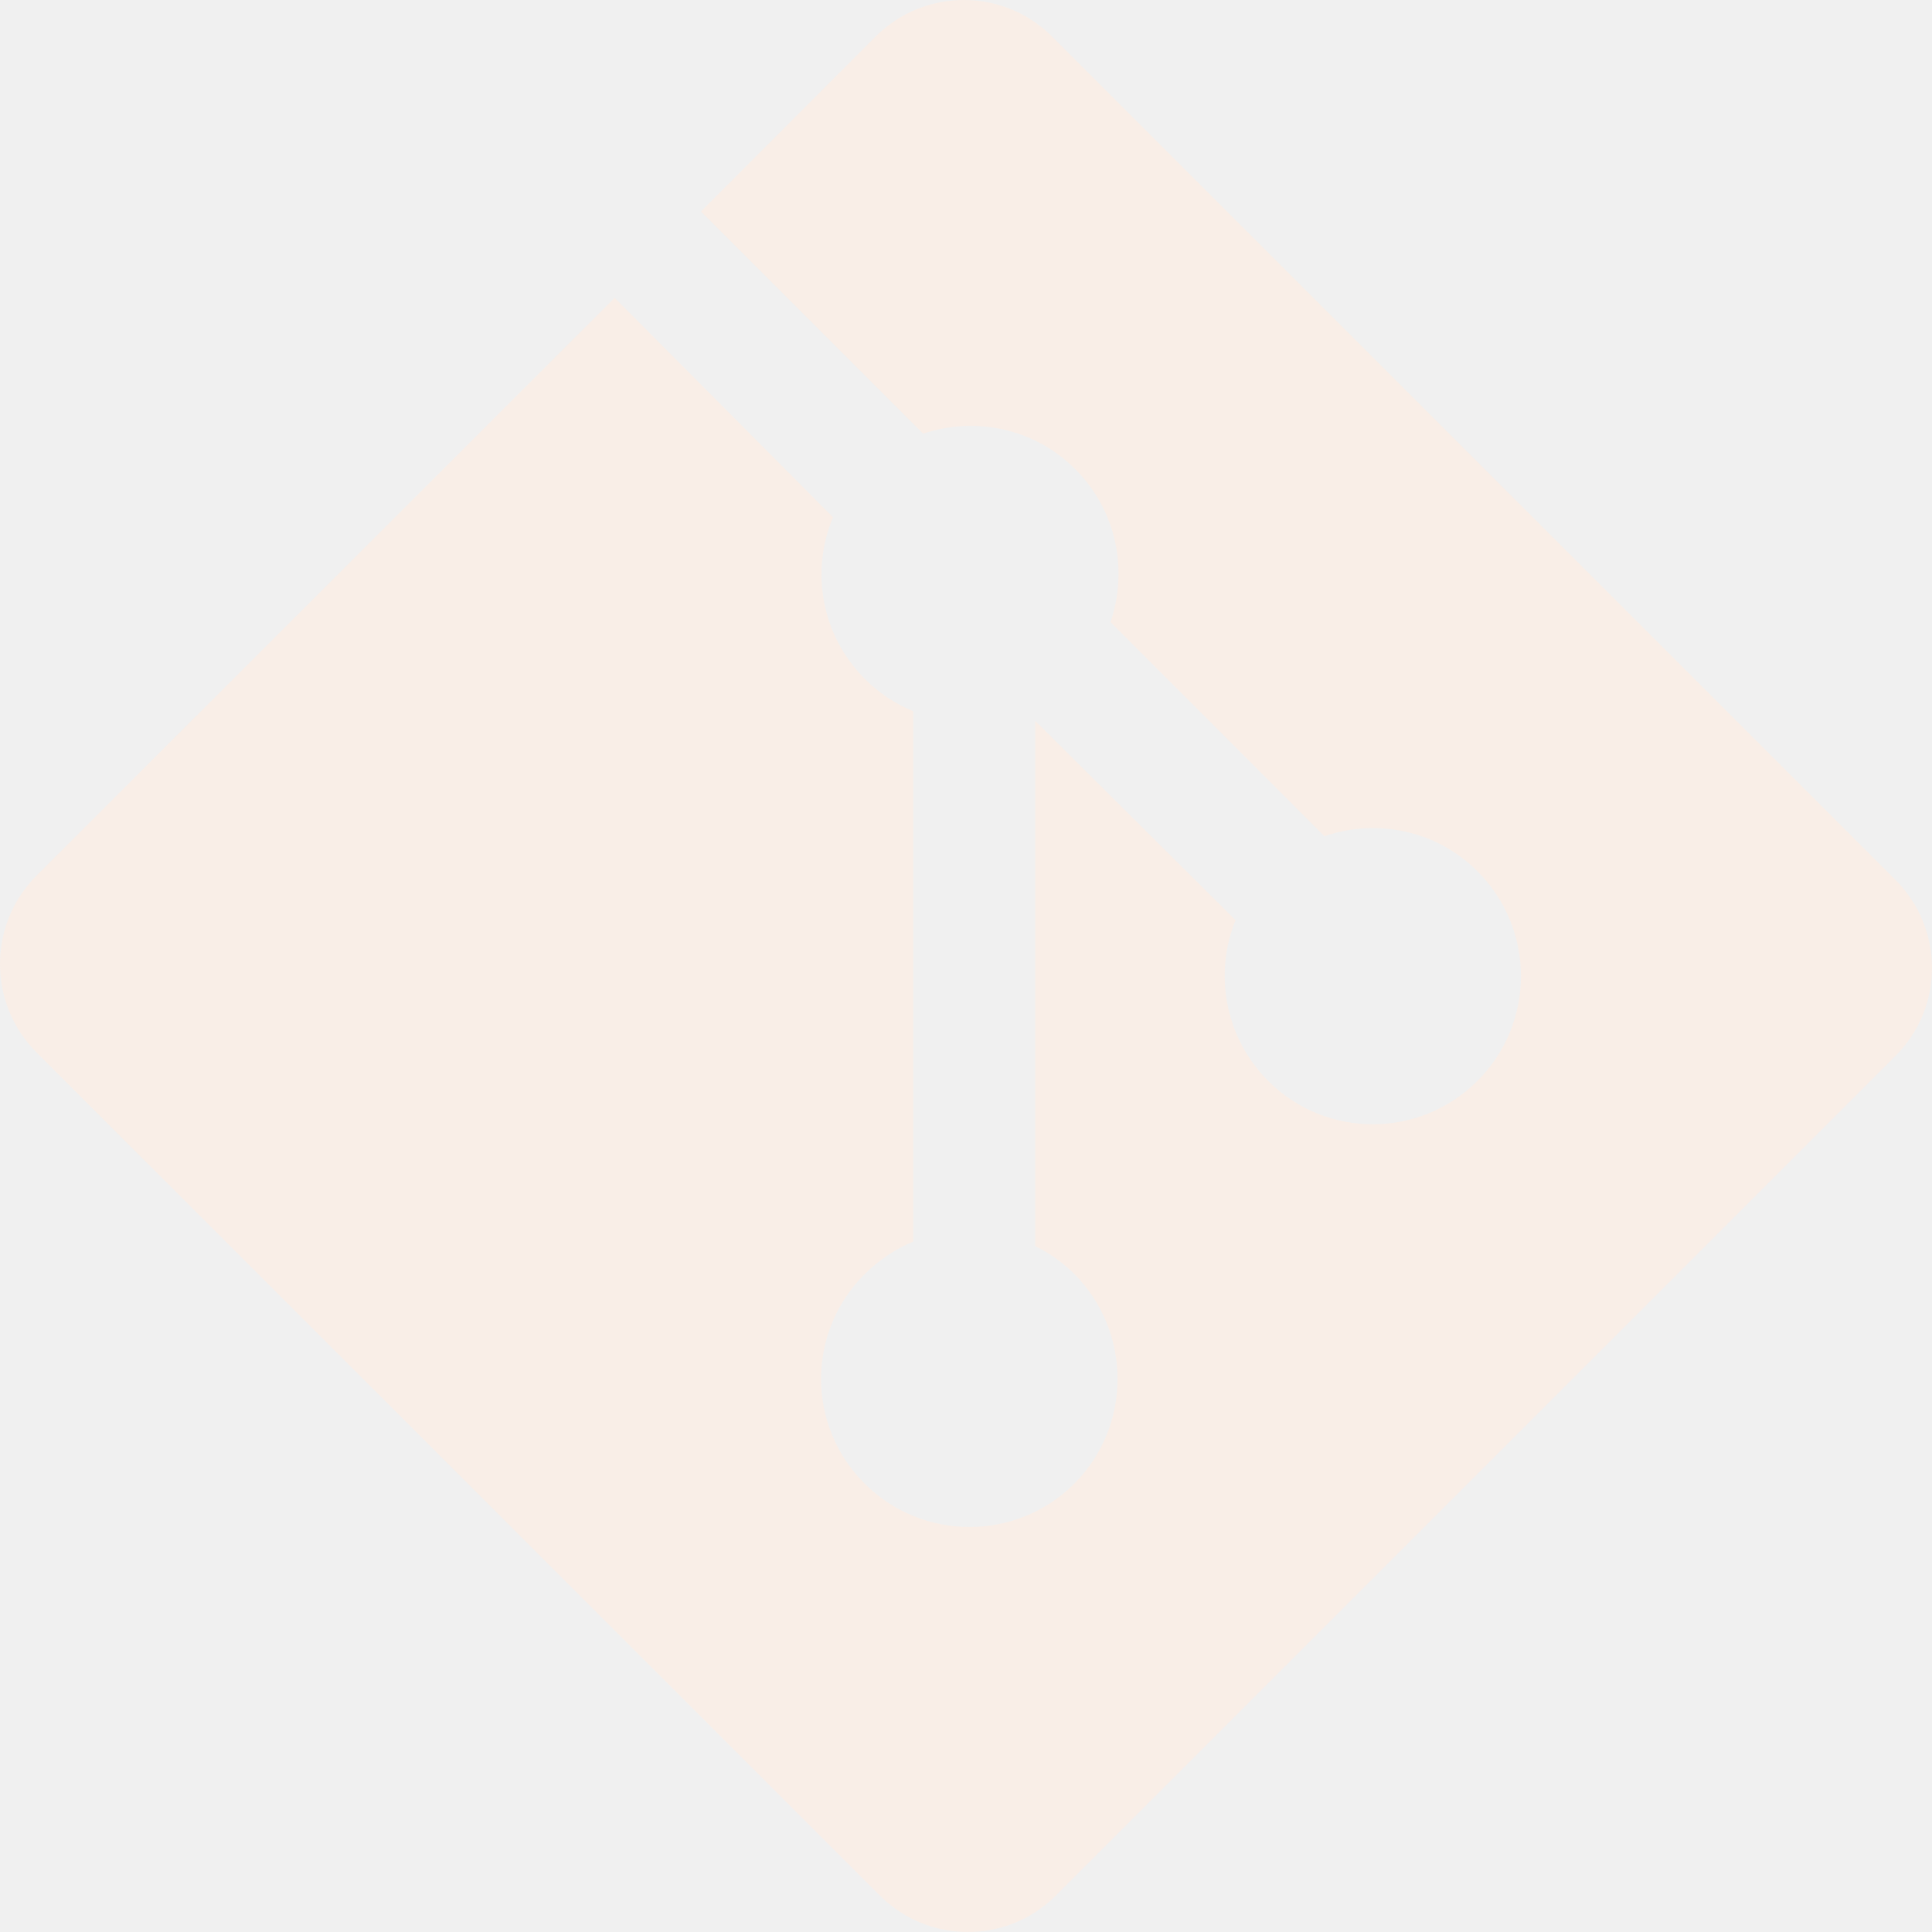
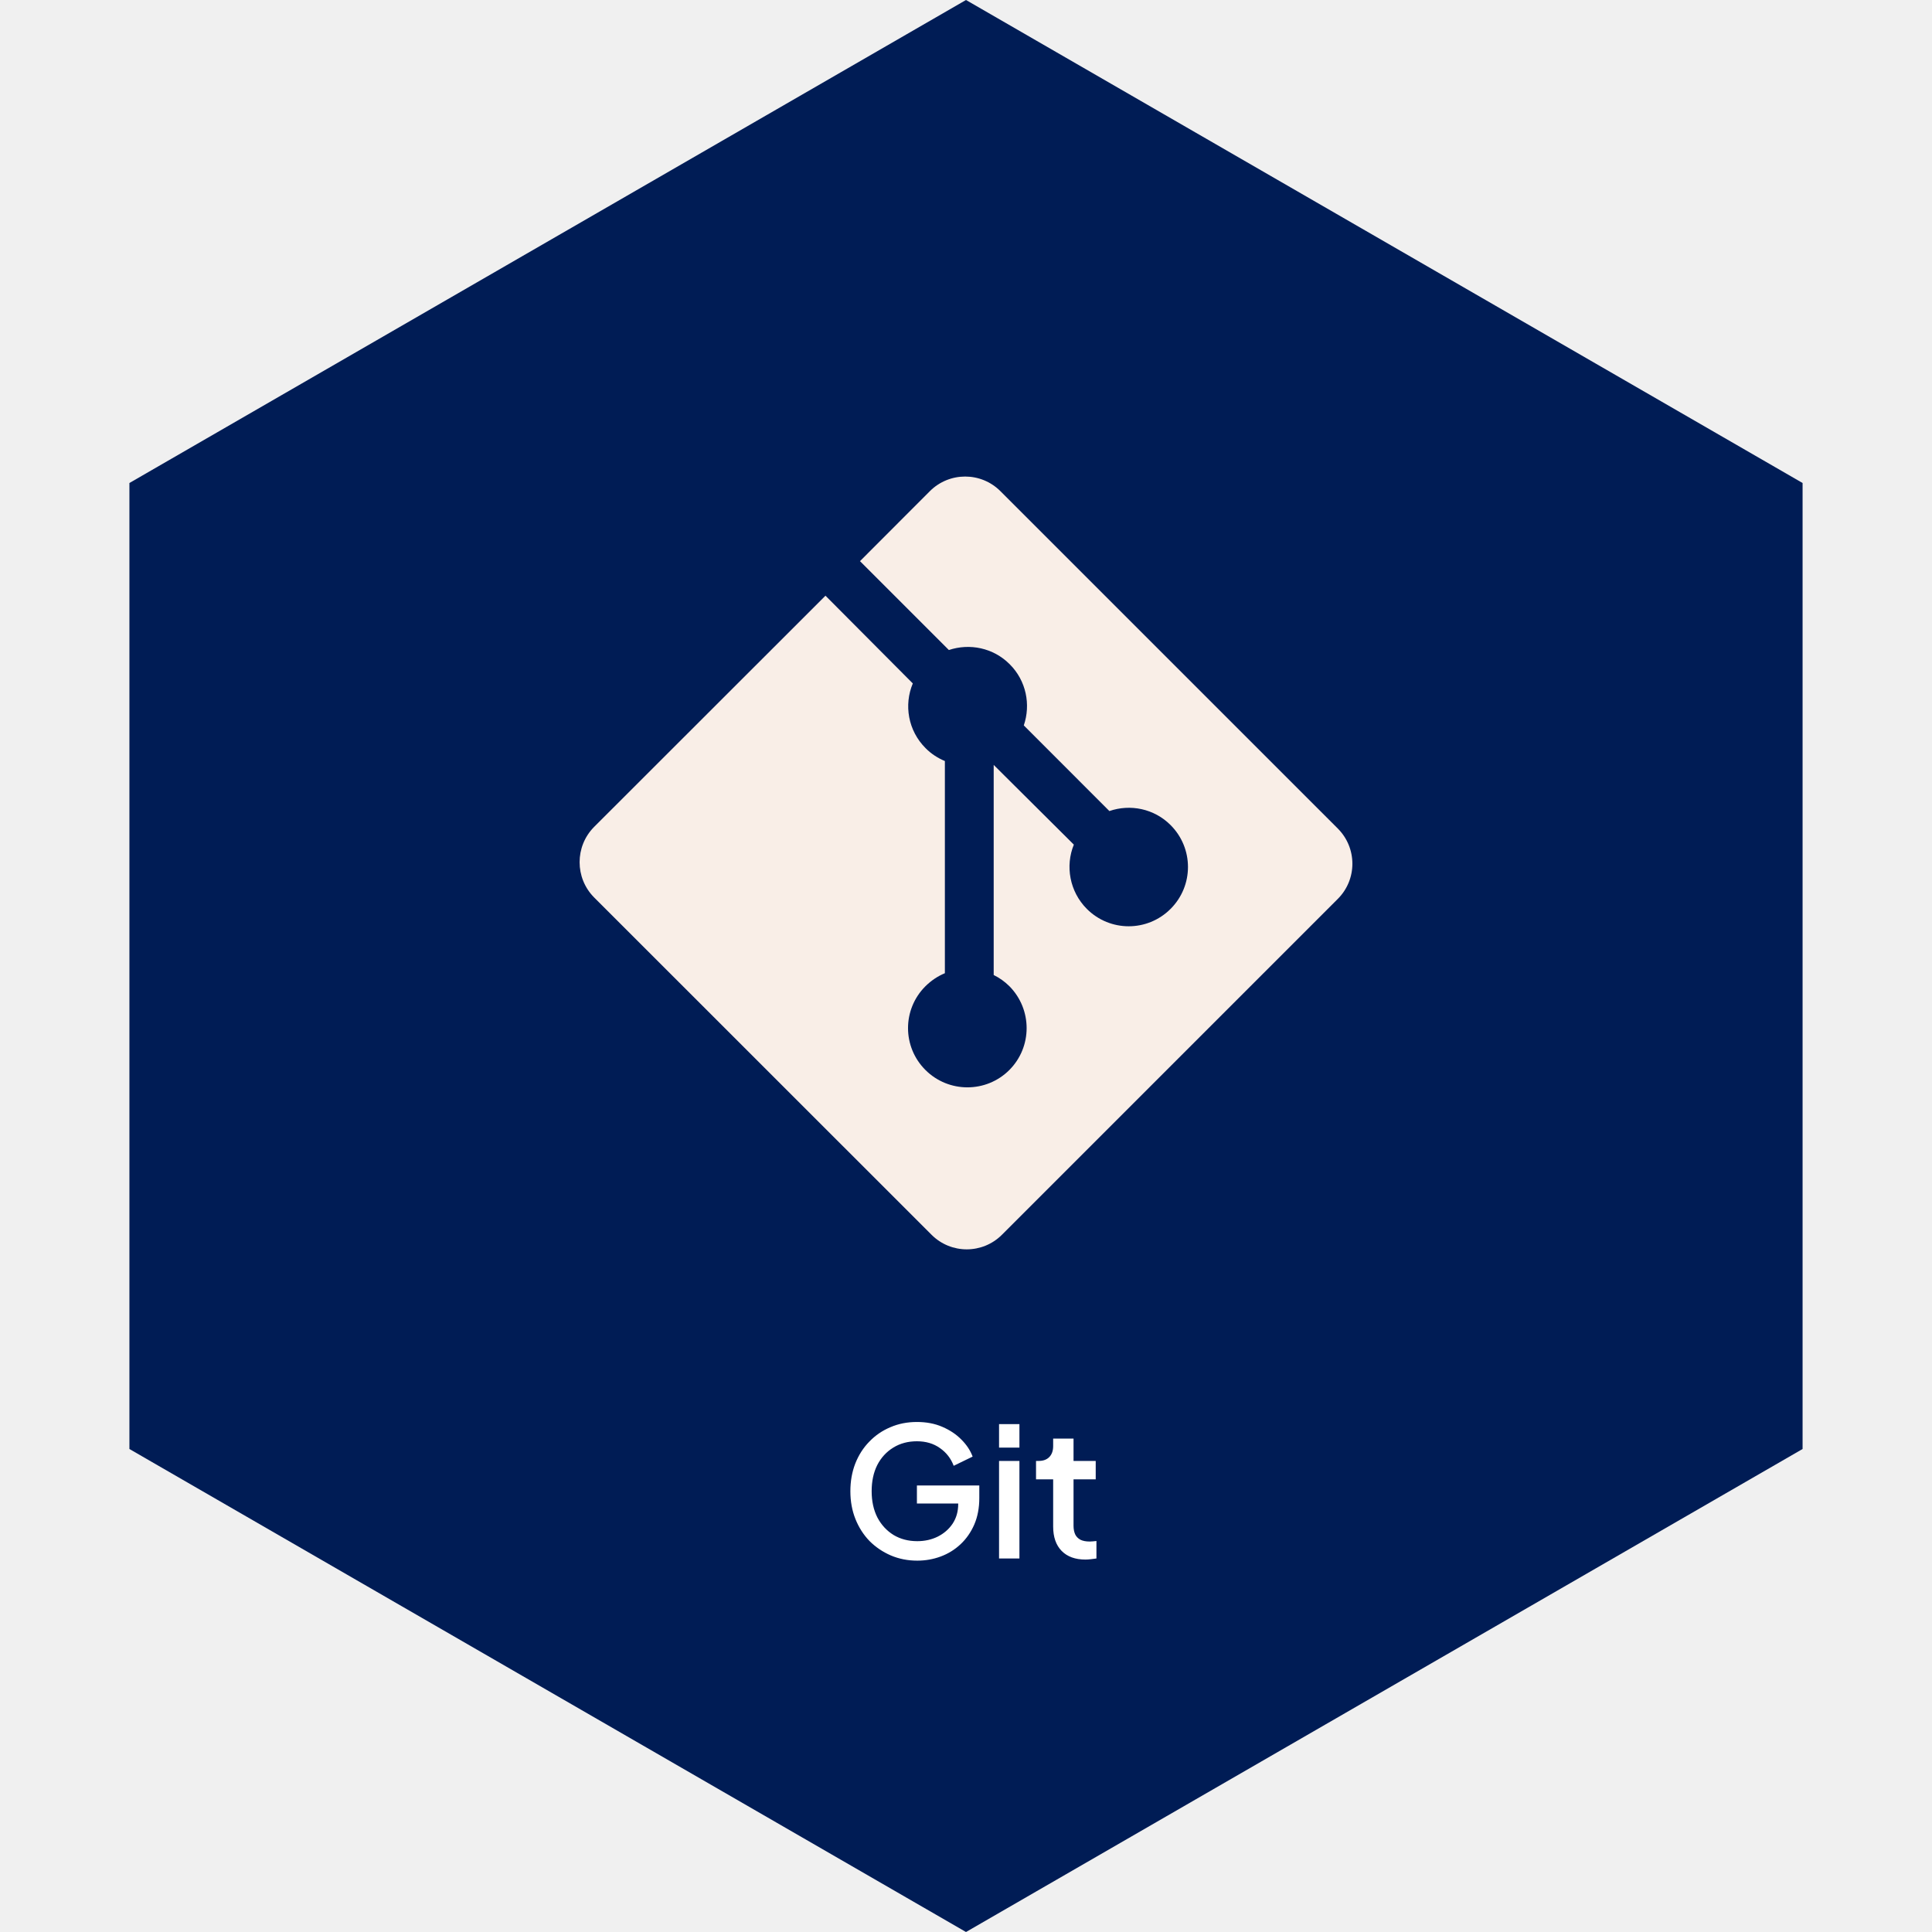
- <svg xmlns="http://www.w3.org/2000/svg" width="80" height="80" viewBox="0 0 80 80" fill="none">
-   <g clip-path="url(#clip0_232_111)">
-     <path d="M78.487 36.433L43.557 1.507C41.543 -0.503 38.283 -0.503 36.263 1.507L29.027 8.757L38.227 17.957C40.377 17.24 42.823 17.723 44.523 19.427C46.243 21.143 46.717 23.62 45.983 25.76L54.843 34.627C56.993 33.883 59.467 34.367 61.177 36.077C63.58 38.477 63.58 42.357 61.177 44.757C58.78 47.153 54.907 47.153 52.51 44.757C50.713 42.953 50.263 40.3 51.163 38.103L42.867 29.85V51.6C43.453 51.887 44.007 52.277 44.493 52.76C46.87 55.163 46.87 59.037 44.493 61.427C42.097 63.83 38.197 63.83 35.797 61.427C33.4 59.03 33.4 55.163 35.797 52.767C36.403 52.167 37.087 51.713 37.813 51.413V29.45C37.09 29.147 36.4 28.71 35.813 28.113C33.997 26.297 33.56 23.64 34.493 21.417L25.453 12.333L1.5 36.27C-0.5 38.287 -0.5 41.55 1.5 43.567L36.433 78.49C38.447 80.503 41.707 80.503 43.72 78.49L78.487 43.723C80.503 41.713 80.503 38.45 78.487 36.433Z" fill="#F9EEE7" />
+ <svg xmlns="http://www.w3.org/2000/svg" width="150" height="150" viewBox="0 0 150 150" fill="none">
+   <path d="M75 0L139.952 37.5V112.5L75 150L10.048 112.5V37.5L75 0Z" fill="#001C55" />
+   <g clip-path="url(#clip0_244_362)">
+     <path d="M103.865 64.325L77.668 38.13C76.157 36.622 73.713 36.622 72.198 38.13L66.77 43.567L73.67 50.467C75.282 49.93 77.118 50.292 78.392 51.57C79.683 52.857 80.037 54.715 79.487 56.32L86.132 62.97C87.745 62.412 89.6 62.775 90.882 64.057C92.685 65.857 92.685 68.767 90.882 70.567C89.085 72.365 86.18 72.365 84.382 70.567C83.035 69.215 82.698 67.225 83.373 65.577L77.15 59.387V75.7C77.59 75.915 78.005 76.207 78.37 76.57C80.153 78.372 80.153 81.277 78.37 83.07C76.573 84.872 73.647 84.872 71.847 83.07C70.05 81.272 70.05 78.372 71.847 76.575C72.302 76.125 72.815 75.785 73.36 75.56V59.087C72.817 58.86 72.3 58.532 71.86 58.085C70.498 56.722 70.17 54.73 70.87 53.062L64.09 46.25L46.125 64.202C44.625 65.715 44.625 68.162 46.125 69.675L72.325 95.867C73.835 97.377 76.28 97.377 77.79 95.867L103.865 69.792C105.377 68.285 105.377 65.837 103.865 64.325Z" fill="#F9EEE7" />
  </g>
+   <path d="M71.217 121.168C70.48 121.168 69.794 121.033 69.159 120.762C68.534 120.491 67.983 120.118 67.507 119.642C67.04 119.157 66.676 118.587 66.415 117.934C66.154 117.281 66.023 116.562 66.023 115.778C66.023 115.003 66.149 114.289 66.401 113.636C66.662 112.973 67.026 112.404 67.493 111.928C67.96 111.443 68.506 111.069 69.131 110.808C69.756 110.537 70.442 110.402 71.189 110.402C71.926 110.402 72.584 110.528 73.163 110.78C73.751 111.032 74.246 111.363 74.647 111.774C75.048 112.175 75.338 112.614 75.515 113.09L74.045 113.804C73.83 113.235 73.476 112.777 72.981 112.432C72.486 112.077 71.889 111.9 71.189 111.9C70.498 111.9 69.887 112.063 69.355 112.39C68.823 112.717 68.408 113.169 68.109 113.748C67.82 114.327 67.675 115.003 67.675 115.778C67.675 116.553 67.824 117.234 68.123 117.822C68.431 118.401 68.851 118.853 69.383 119.18C69.915 119.497 70.526 119.656 71.217 119.656C71.796 119.656 72.323 119.539 72.799 119.306C73.284 119.063 73.672 118.727 73.961 118.298C74.25 117.859 74.395 117.351 74.395 116.772V116.058L75.137 116.73H71.189V115.33H76.033V116.31C76.033 117.075 75.902 117.761 75.641 118.368C75.38 118.965 75.025 119.474 74.577 119.894C74.129 120.314 73.616 120.631 73.037 120.846C72.458 121.061 71.852 121.168 71.217 121.168ZM77.566 121V113.426H79.148V121H77.566ZM77.566 112.39V110.57H79.148V112.39H77.566ZM84.273 121.084C83.48 121.084 82.864 120.86 82.425 120.412C81.987 119.964 81.767 119.334 81.767 118.522V114.854H80.437V113.426H80.647C81.002 113.426 81.277 113.323 81.473 113.118C81.669 112.913 81.767 112.633 81.767 112.278V111.69H83.349V113.426H85.071V114.854H83.349V118.452C83.349 118.713 83.391 118.937 83.475 119.124C83.559 119.301 83.695 119.441 83.881 119.544C84.068 119.637 84.311 119.684 84.609 119.684C84.684 119.684 84.768 119.679 84.861 119.67C84.955 119.661 85.043 119.651 85.127 119.642V121C84.997 121.019 84.852 121.037 84.693 121.056C84.535 121.075 84.395 121.084 84.273 121.084Z" fill="white" />
  <defs>
-     <clipPath id="clip0_232_111">
-       <rect width="80" height="80" fill="white" />
+     <clipPath id="clip0_244_362">
+       <rect width="60" height="60" fill="white" transform="translate(45 37)" />
    </clipPath>
  </defs>
</svg>
